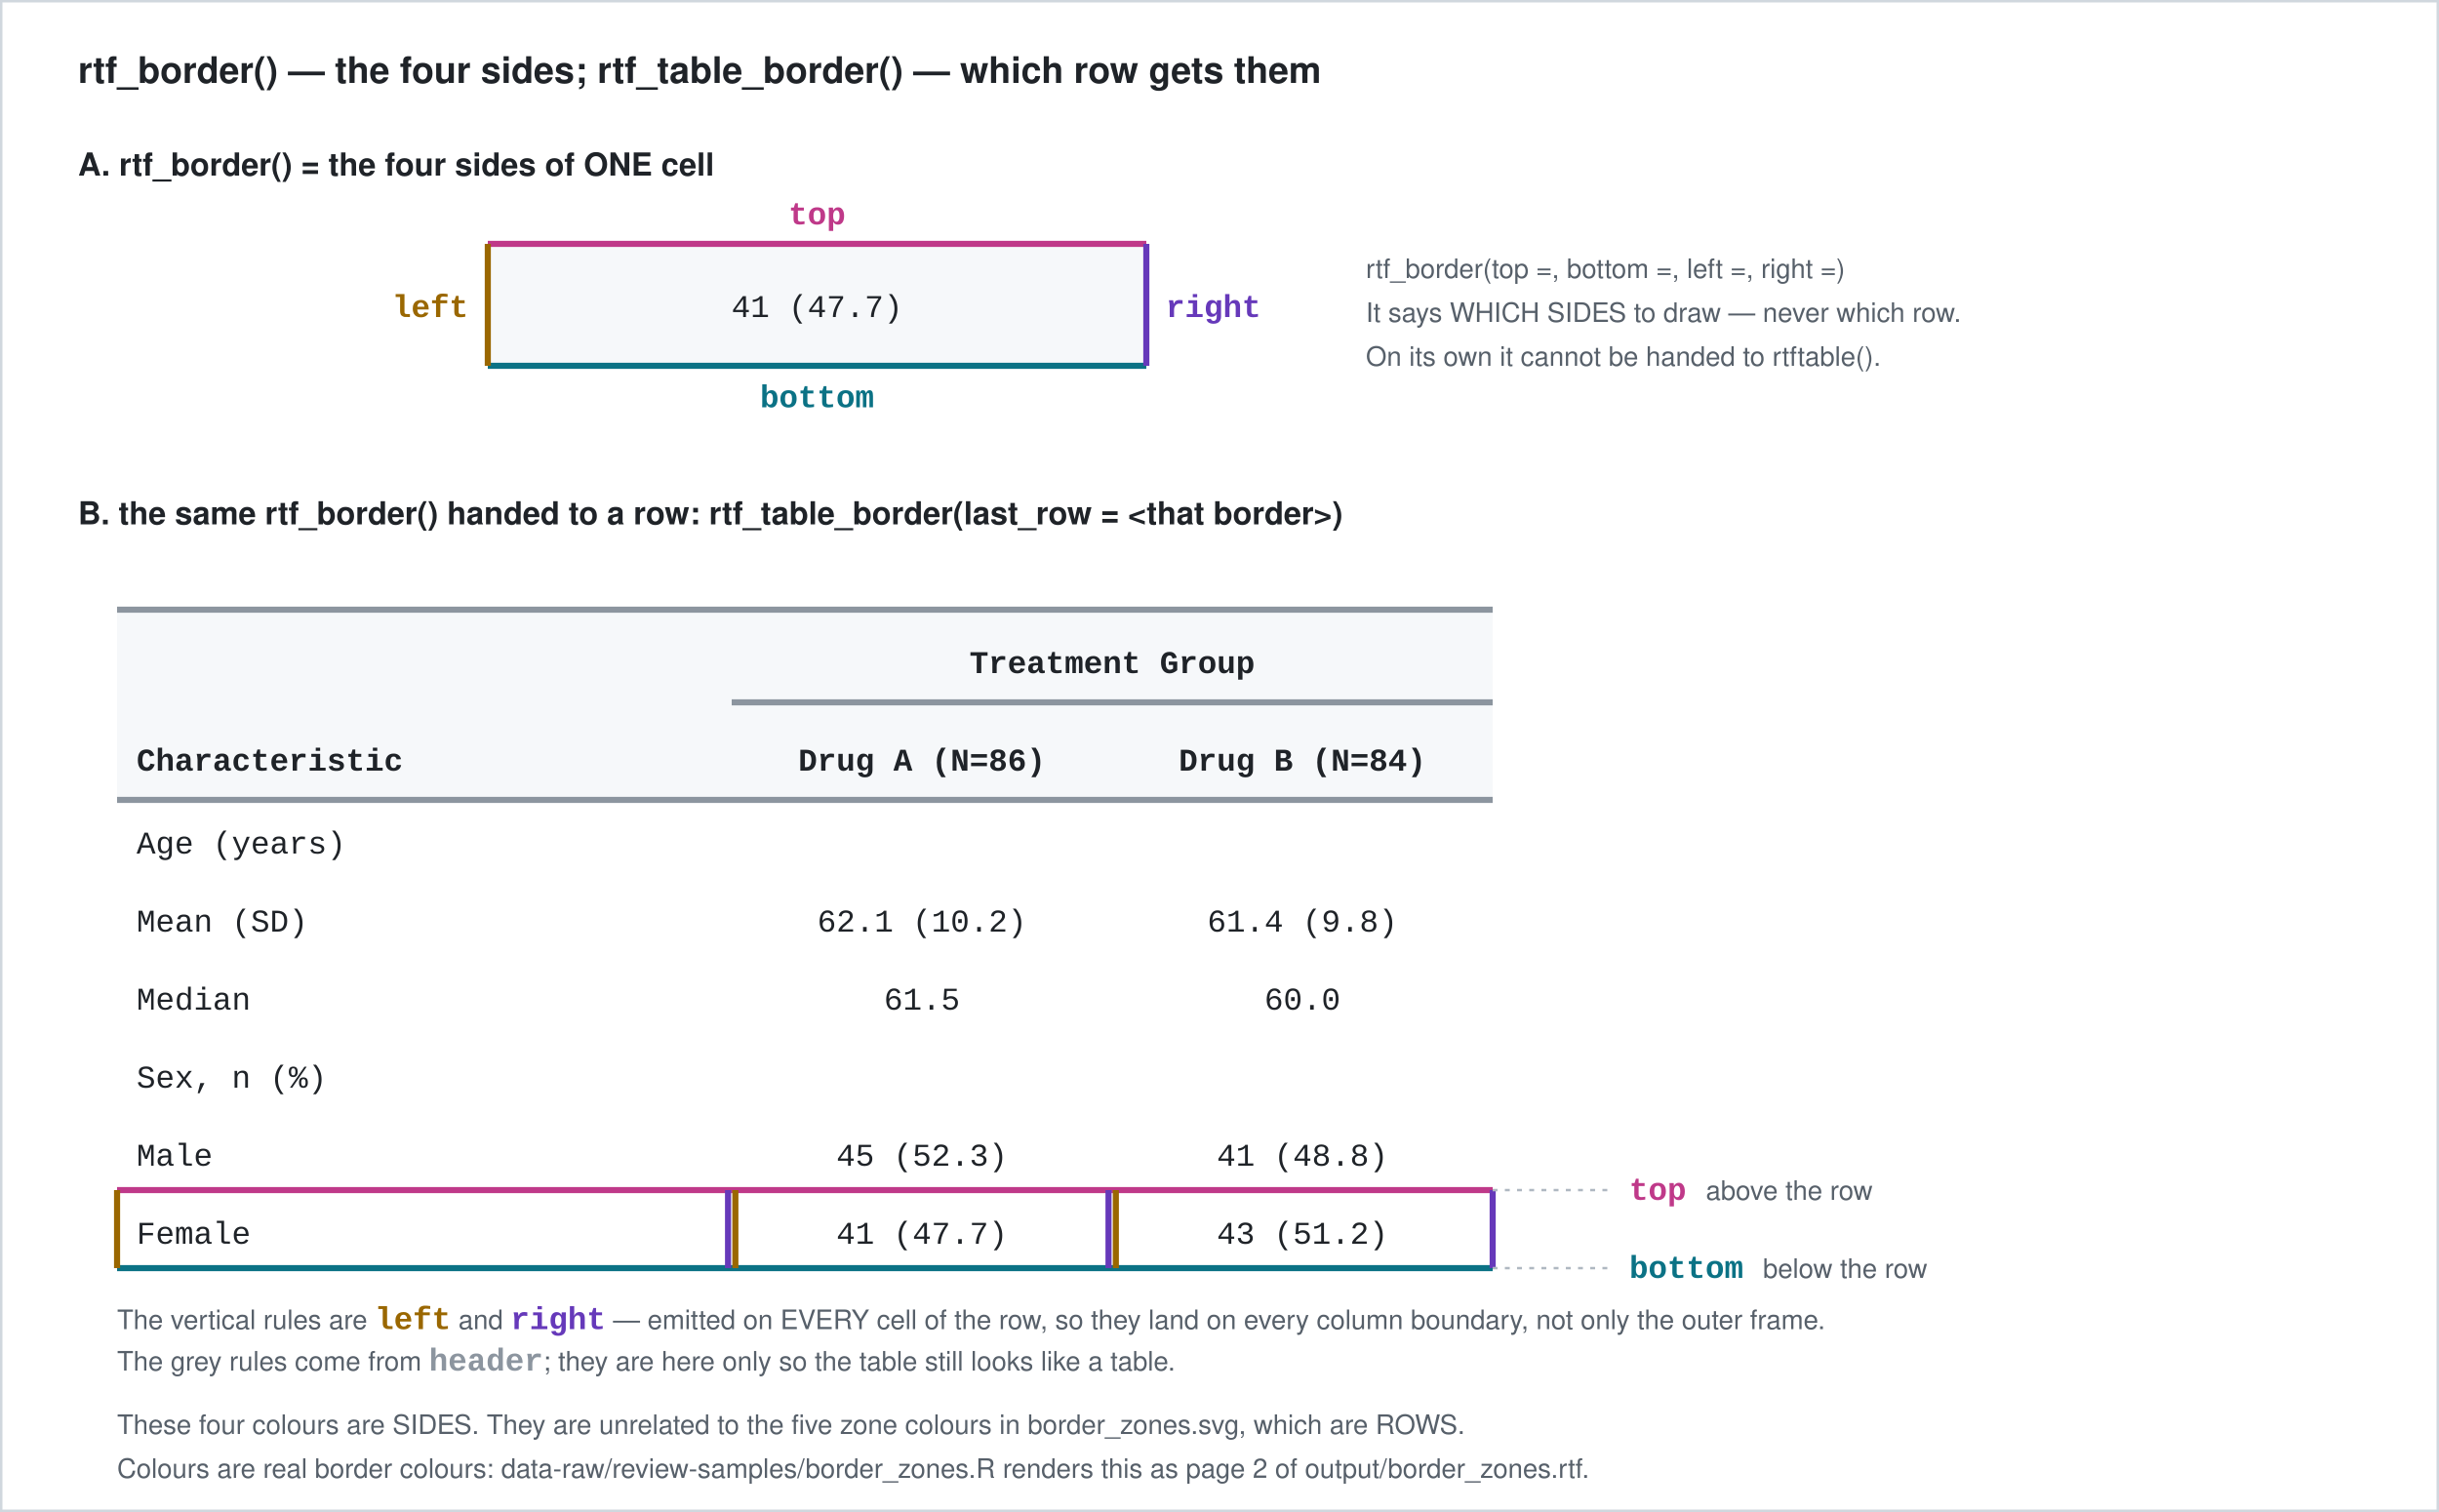
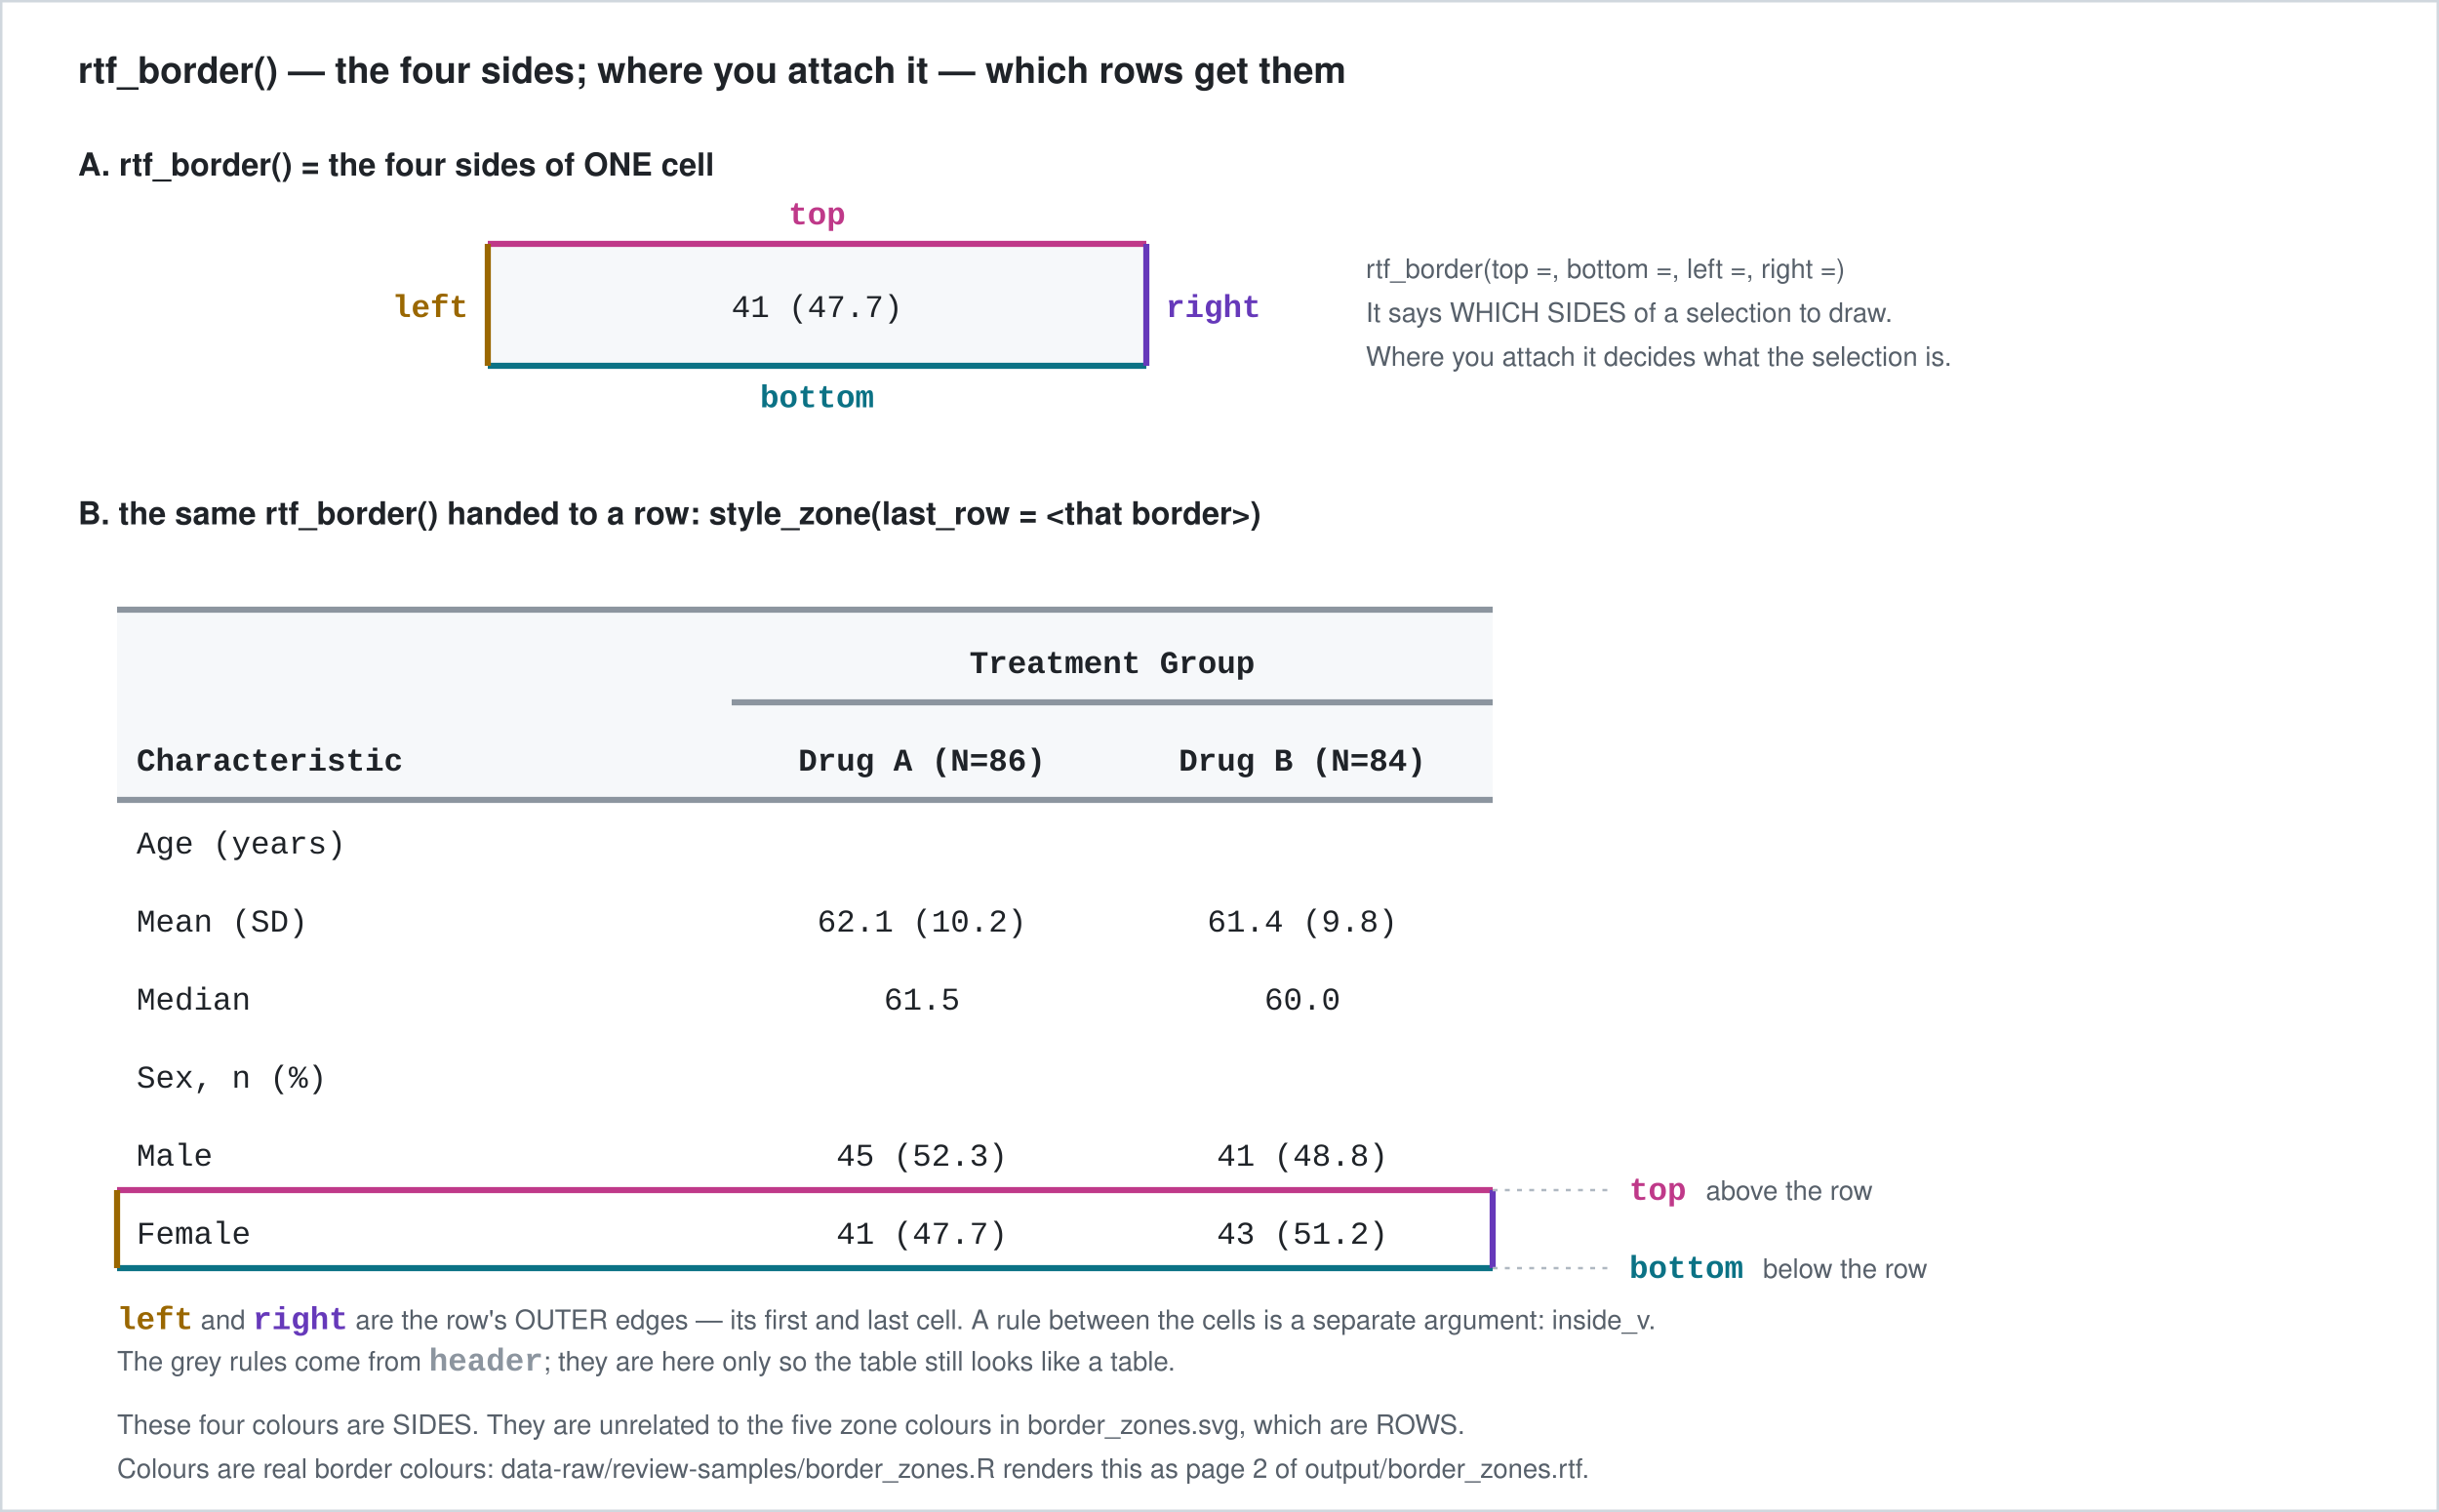
<svg xmlns="http://www.w3.org/2000/svg" viewBox="0 0 1000 620" width="1000" height="620" role="img" aria-label="rtf_border() draws the four sides of one row's cells; rtf_table_border() says which row gets it">
  <style>
    .bg   { fill: #ffffff; }
    .card { fill: none; stroke: #d0d7de; stroke-width: 1; }
    .ttl  { font: 600 15px system-ui, -apple-system, "Segoe UI", Helvetica, Arial, sans-serif; fill: #1f2328; }
    .pnl  { font: 600 13px system-ui, -apple-system, "Segoe UI", Helvetica, Arial, sans-serif; fill: #1f2328; }
    .cell { font: 13px ui-monospace, SFMono-Regular, Consolas, "Liberation Mono", Menlo, monospace; fill: #1f2328; }
    .hdr  { font: 600 13px ui-monospace, SFMono-Regular, Consolas, "Liberation Mono", Menlo, monospace; fill: #1f2328; }
    .arg  { font: 600 13px ui-monospace, SFMono-Regular, Consolas, "Liberation Mono", Menlo, monospace; }
    .note { font: 11px system-ui, -apple-system, "Segoe UI", Helvetica, Arial, sans-serif; fill: #57606a; }
    .foot { font: 11px system-ui, -apple-system, "Segoe UI", Helvetica, Arial, sans-serif; fill: #57606a; }
    .lead { stroke: #afb8c1; stroke-width: 1; stroke-dasharray: 2 3; }
    .rule { stroke-width: 2.5; stroke-linecap: butt; }
    .grey { stroke: #8c959f; stroke-width: 2.5; }
  </style>
  <rect class="bg" x="0" y="0" width="1000" height="620" />
  <rect class="card" x="0.5" y="0.5" width="999" height="619" />
-   <text class="ttl" x="32" y="34">rtf_border() — the four sides; rtf_table_border() — which row gets them</text>
+   <text class="ttl" x="32" y="34">rtf_border() — the four sides; where you attach it — which rows get them</text>
  <text class="pnl" x="32" y="72">A.  rtf_border() = the four sides of ONE cell</text>
  <rect x="200" y="100" width="270" height="50" fill="#f6f8fa" />
  <text class="cell" x="335" y="130" text-anchor="middle">41 (47.7)</text>
  <line class="rule" x1="200" y1="100" x2="470" y2="100" stroke="#bf3989" />
  <line class="rule" x1="200" y1="150" x2="470" y2="150" stroke="#0b7285" />
  <line class="rule" x1="200" y1="100" x2="200" y2="150" stroke="#9a6700" />
  <line class="rule" x1="470" y1="100" x2="470" y2="150" stroke="#6639ba" />
  <text class="arg" x="335" y="92" text-anchor="middle" fill="#bf3989">top</text>
  <text class="arg" x="335" y="167" text-anchor="middle" fill="#0b7285">bottom</text>
  <text class="arg" x="192" y="130" text-anchor="end" fill="#9a6700">left</text>
  <text class="arg" x="478" y="130" fill="#6639ba">right</text>
  <text class="note" x="560" y="114">rtf_border(top =, bottom =, left =, right =)</text>
-   <text class="note" x="560" y="132">It says WHICH SIDES to draw — never which row.</text>
-   <text class="note" x="560" y="150">On its own it cannot be handed to rtftable().</text>
-   <text class="pnl" x="32" y="215">B.  the same rtf_border() handed to a row: rtf_table_border(last_row = &lt;that border&gt;)</text>
+   <text class="note" x="560" y="132">It says WHICH SIDES of a selection to draw.</text>
+   <text class="note" x="560" y="150">Where you attach it decides what the selection is.</text>
+   <text class="pnl" x="32" y="215">B.  the same rtf_border() handed to a row: style_zone(last_row = &lt;that border&gt;)</text>
  <rect x="48" y="250" width="564" height="78" fill="#f6f8fa" />
  <text class="hdr" x="456" y="276" text-anchor="middle">Treatment Group</text>
  <text class="hdr" x="56" y="316">Characteristic</text>
  <text class="hdr" x="378" y="316" text-anchor="middle">Drug A (N=86)</text>
  <text class="hdr" x="534" y="316" text-anchor="middle">Drug B (N=84)</text>
  <text class="cell" x="56" y="350">Age (years)</text>
  <text class="cell" x="56" y="382">  Mean (SD)</text>
  <text class="cell" x="378" y="382" text-anchor="middle">62.1 (10.2)</text>
  <text class="cell" x="534" y="382" text-anchor="middle">61.4 (9.8)</text>
  <text class="cell" x="56" y="414">  Median</text>
  <text class="cell" x="378" y="414" text-anchor="middle">61.5</text>
  <text class="cell" x="534" y="414" text-anchor="middle">60.0</text>
  <text class="cell" x="56" y="446">Sex, n (%)</text>
  <text class="cell" x="56" y="478">  Male</text>
  <text class="cell" x="378" y="478" text-anchor="middle">45 (52.3)</text>
  <text class="cell" x="534" y="478" text-anchor="middle">41 (48.8)</text>
  <text class="cell" x="56" y="510">  Female</text>
  <text class="cell" x="378" y="510" text-anchor="middle">41 (47.7)</text>
  <text class="cell" x="534" y="510" text-anchor="middle">43 (51.2)</text>
  <line class="grey" x1="48" y1="250" x2="612" y2="250" />
  <line class="grey" x1="300" y1="288" x2="612" y2="288" />
  <line class="grey" x1="48" y1="328" x2="612" y2="328" />
  <line class="rule" x1="48" y1="488" x2="612" y2="488" stroke="#bf3989" />
  <line class="rule" x1="48" y1="520" x2="612" y2="520" stroke="#0b7285" />
  <line class="rule" x1="48" y1="488" x2="48" y2="520" stroke="#9a6700" />
-   <line class="rule" x1="298.5" y1="488" x2="298.5" y2="520" stroke="#6639ba" />
-   <line class="rule" x1="301.5" y1="488" x2="301.5" y2="520" stroke="#9a6700" />
-   <line class="rule" x1="454.5" y1="488" x2="454.5" y2="520" stroke="#6639ba" />
-   <line class="rule" x1="457.5" y1="488" x2="457.5" y2="520" stroke="#9a6700" />
  <line class="rule" x1="612" y1="488" x2="612" y2="520" stroke="#6639ba" />
  <line class="lead" x1="612" y1="488" x2="660" y2="488" />
  <text class="arg" x="668" y="492" fill="#bf3989">top<tspan class="note" dx="8">above the row</tspan>
  </text>
  <line class="lead" x1="612" y1="520" x2="660" y2="520" />
  <text class="arg" x="668" y="524" fill="#0b7285">bottom<tspan class="note" dx="8">below the row</tspan>
  </text>
-   <text class="note" x="48" y="545">The vertical rules are <tspan class="arg" fill="#9a6700">left</tspan> and <tspan class="arg" fill="#6639ba">right</tspan> — emitted on EVERY cell of the row, so they land on every column boundary, not only the outer frame.</text>
+   <text class="note" x="48" y="545">
+     <tspan class="arg" fill="#9a6700">left</tspan> and <tspan class="arg" fill="#6639ba">right</tspan> are the row's OUTER edges — its first and last cell. A rule between the cells is a separate argument: inside_v.</text>
  <text class="note" x="48" y="562">The grey rules come from <tspan class="arg" fill="#8c959f">header</tspan>; they are here only so the table still looks like a table.</text>
  <text class="foot" x="48" y="588">These four colours are SIDES. They are unrelated to the five zone colours in border_zones.svg, which are ROWS.</text>
  <text class="foot" x="48" y="606">Colours are real border colours: data-raw/review-samples/border_zones.R renders this as page 2 of output/border_zones.rtf.</text>
</svg>
